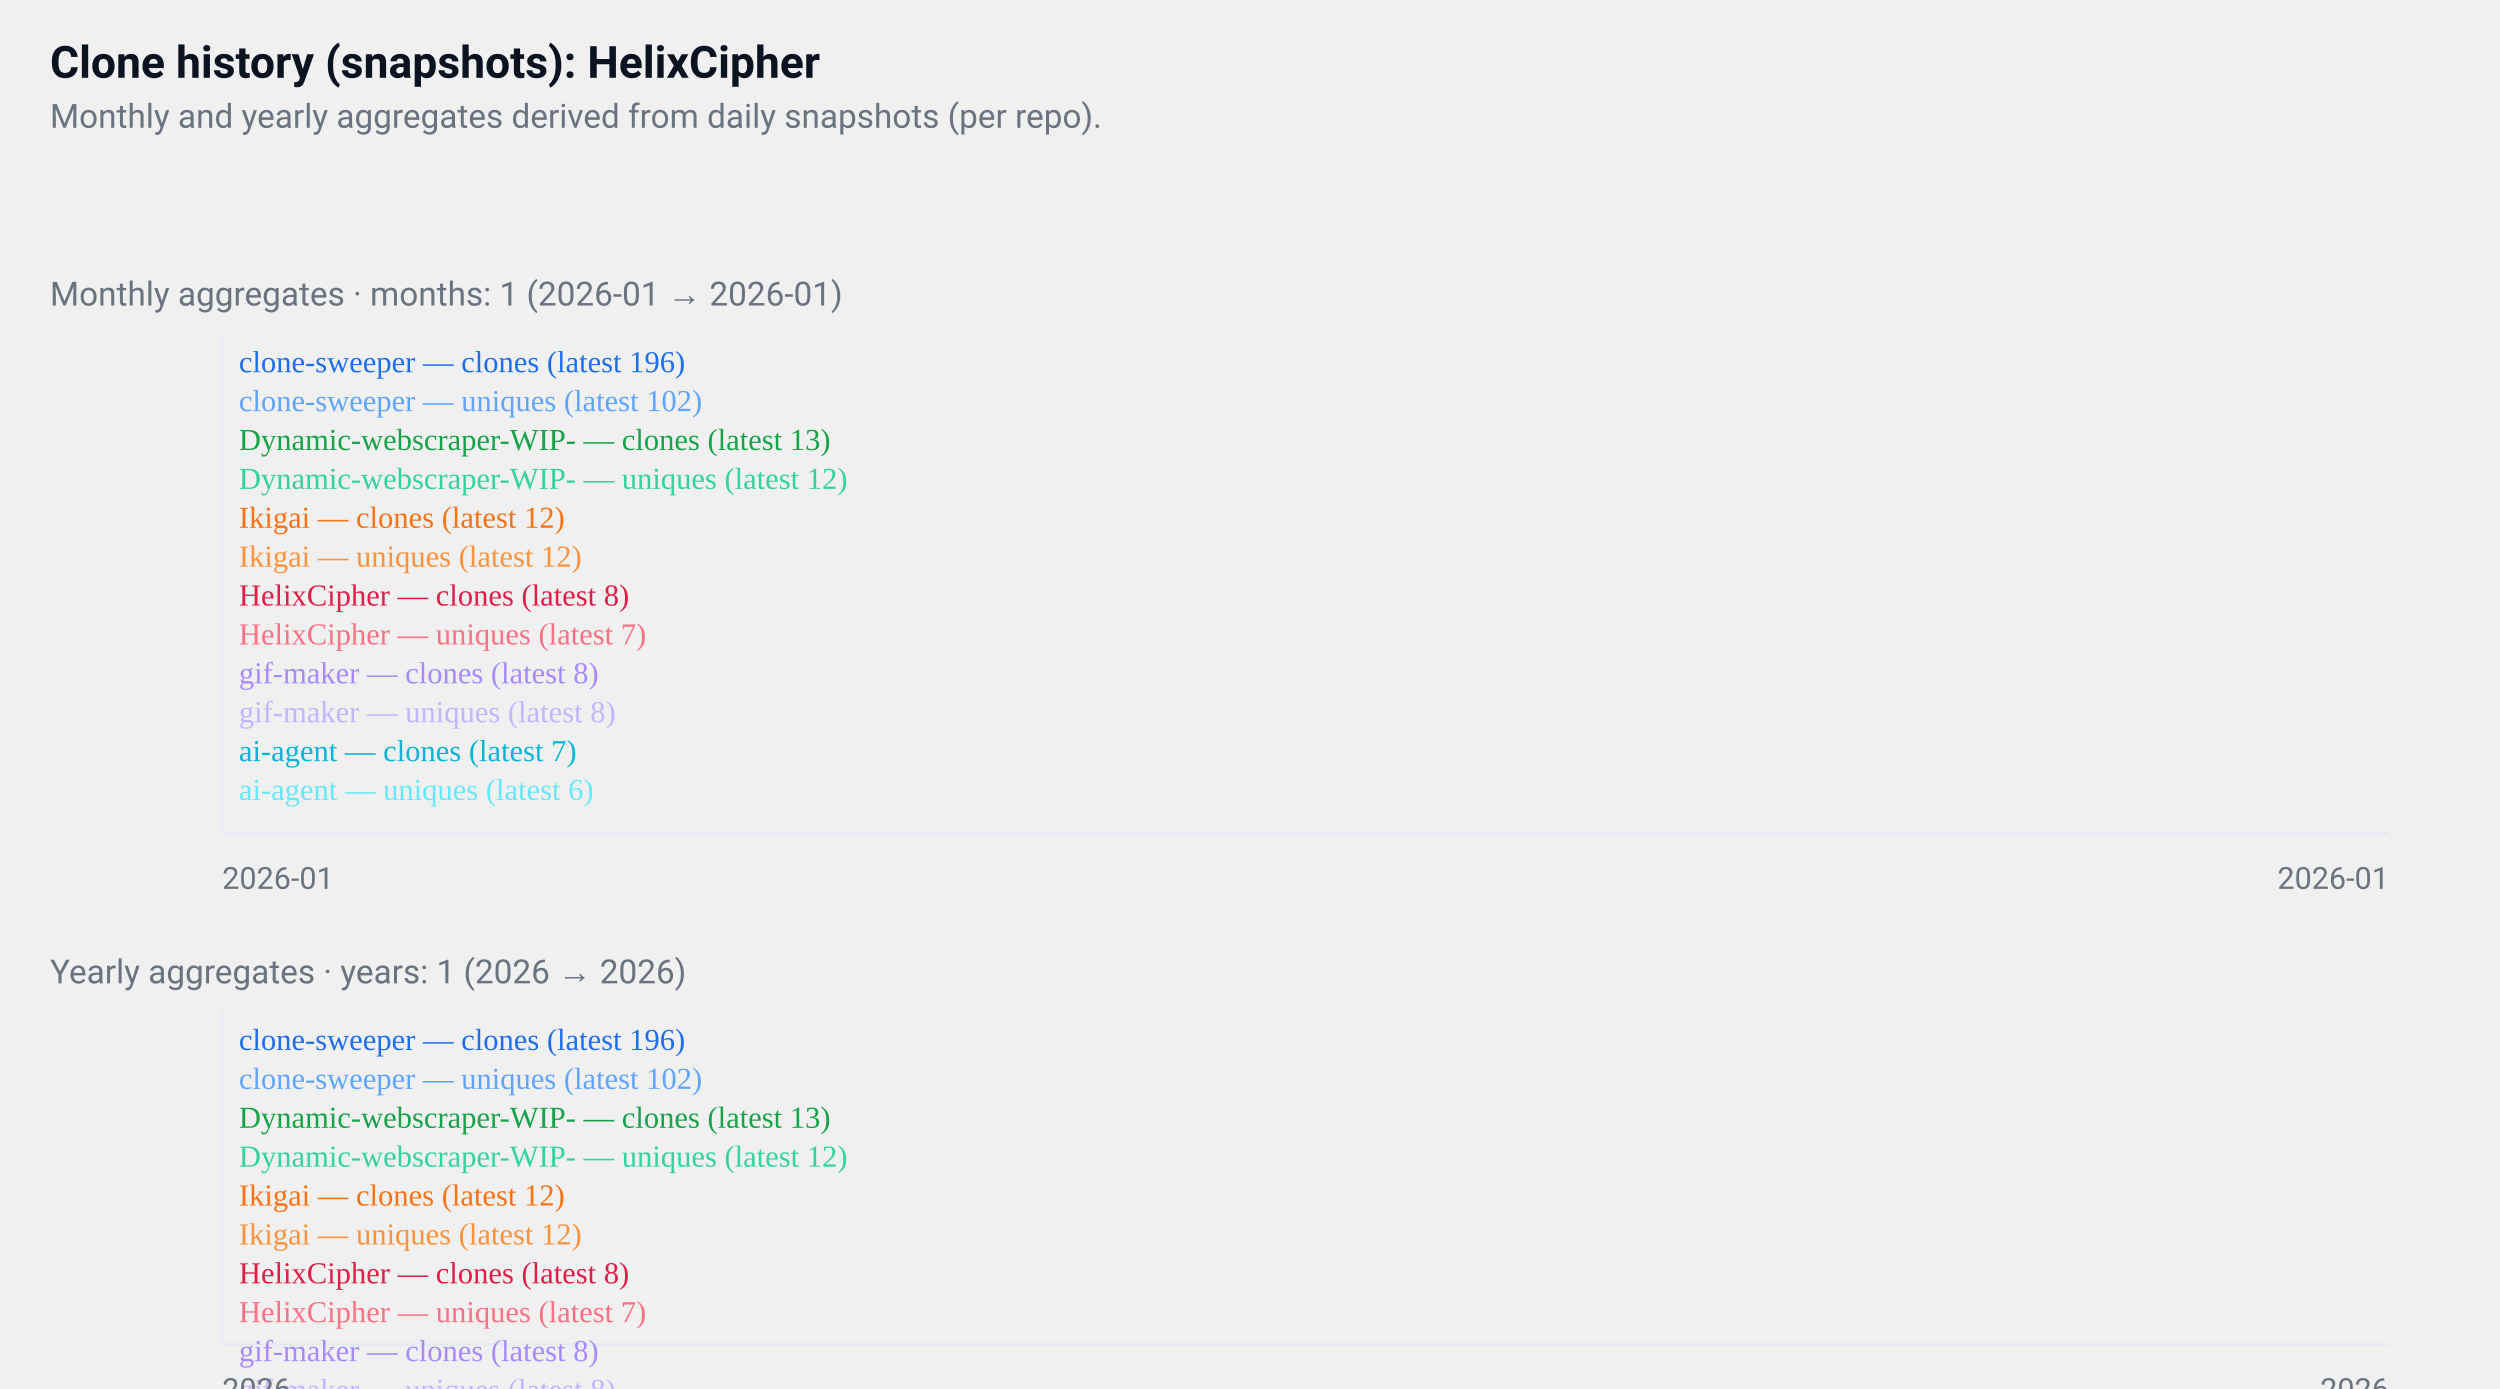
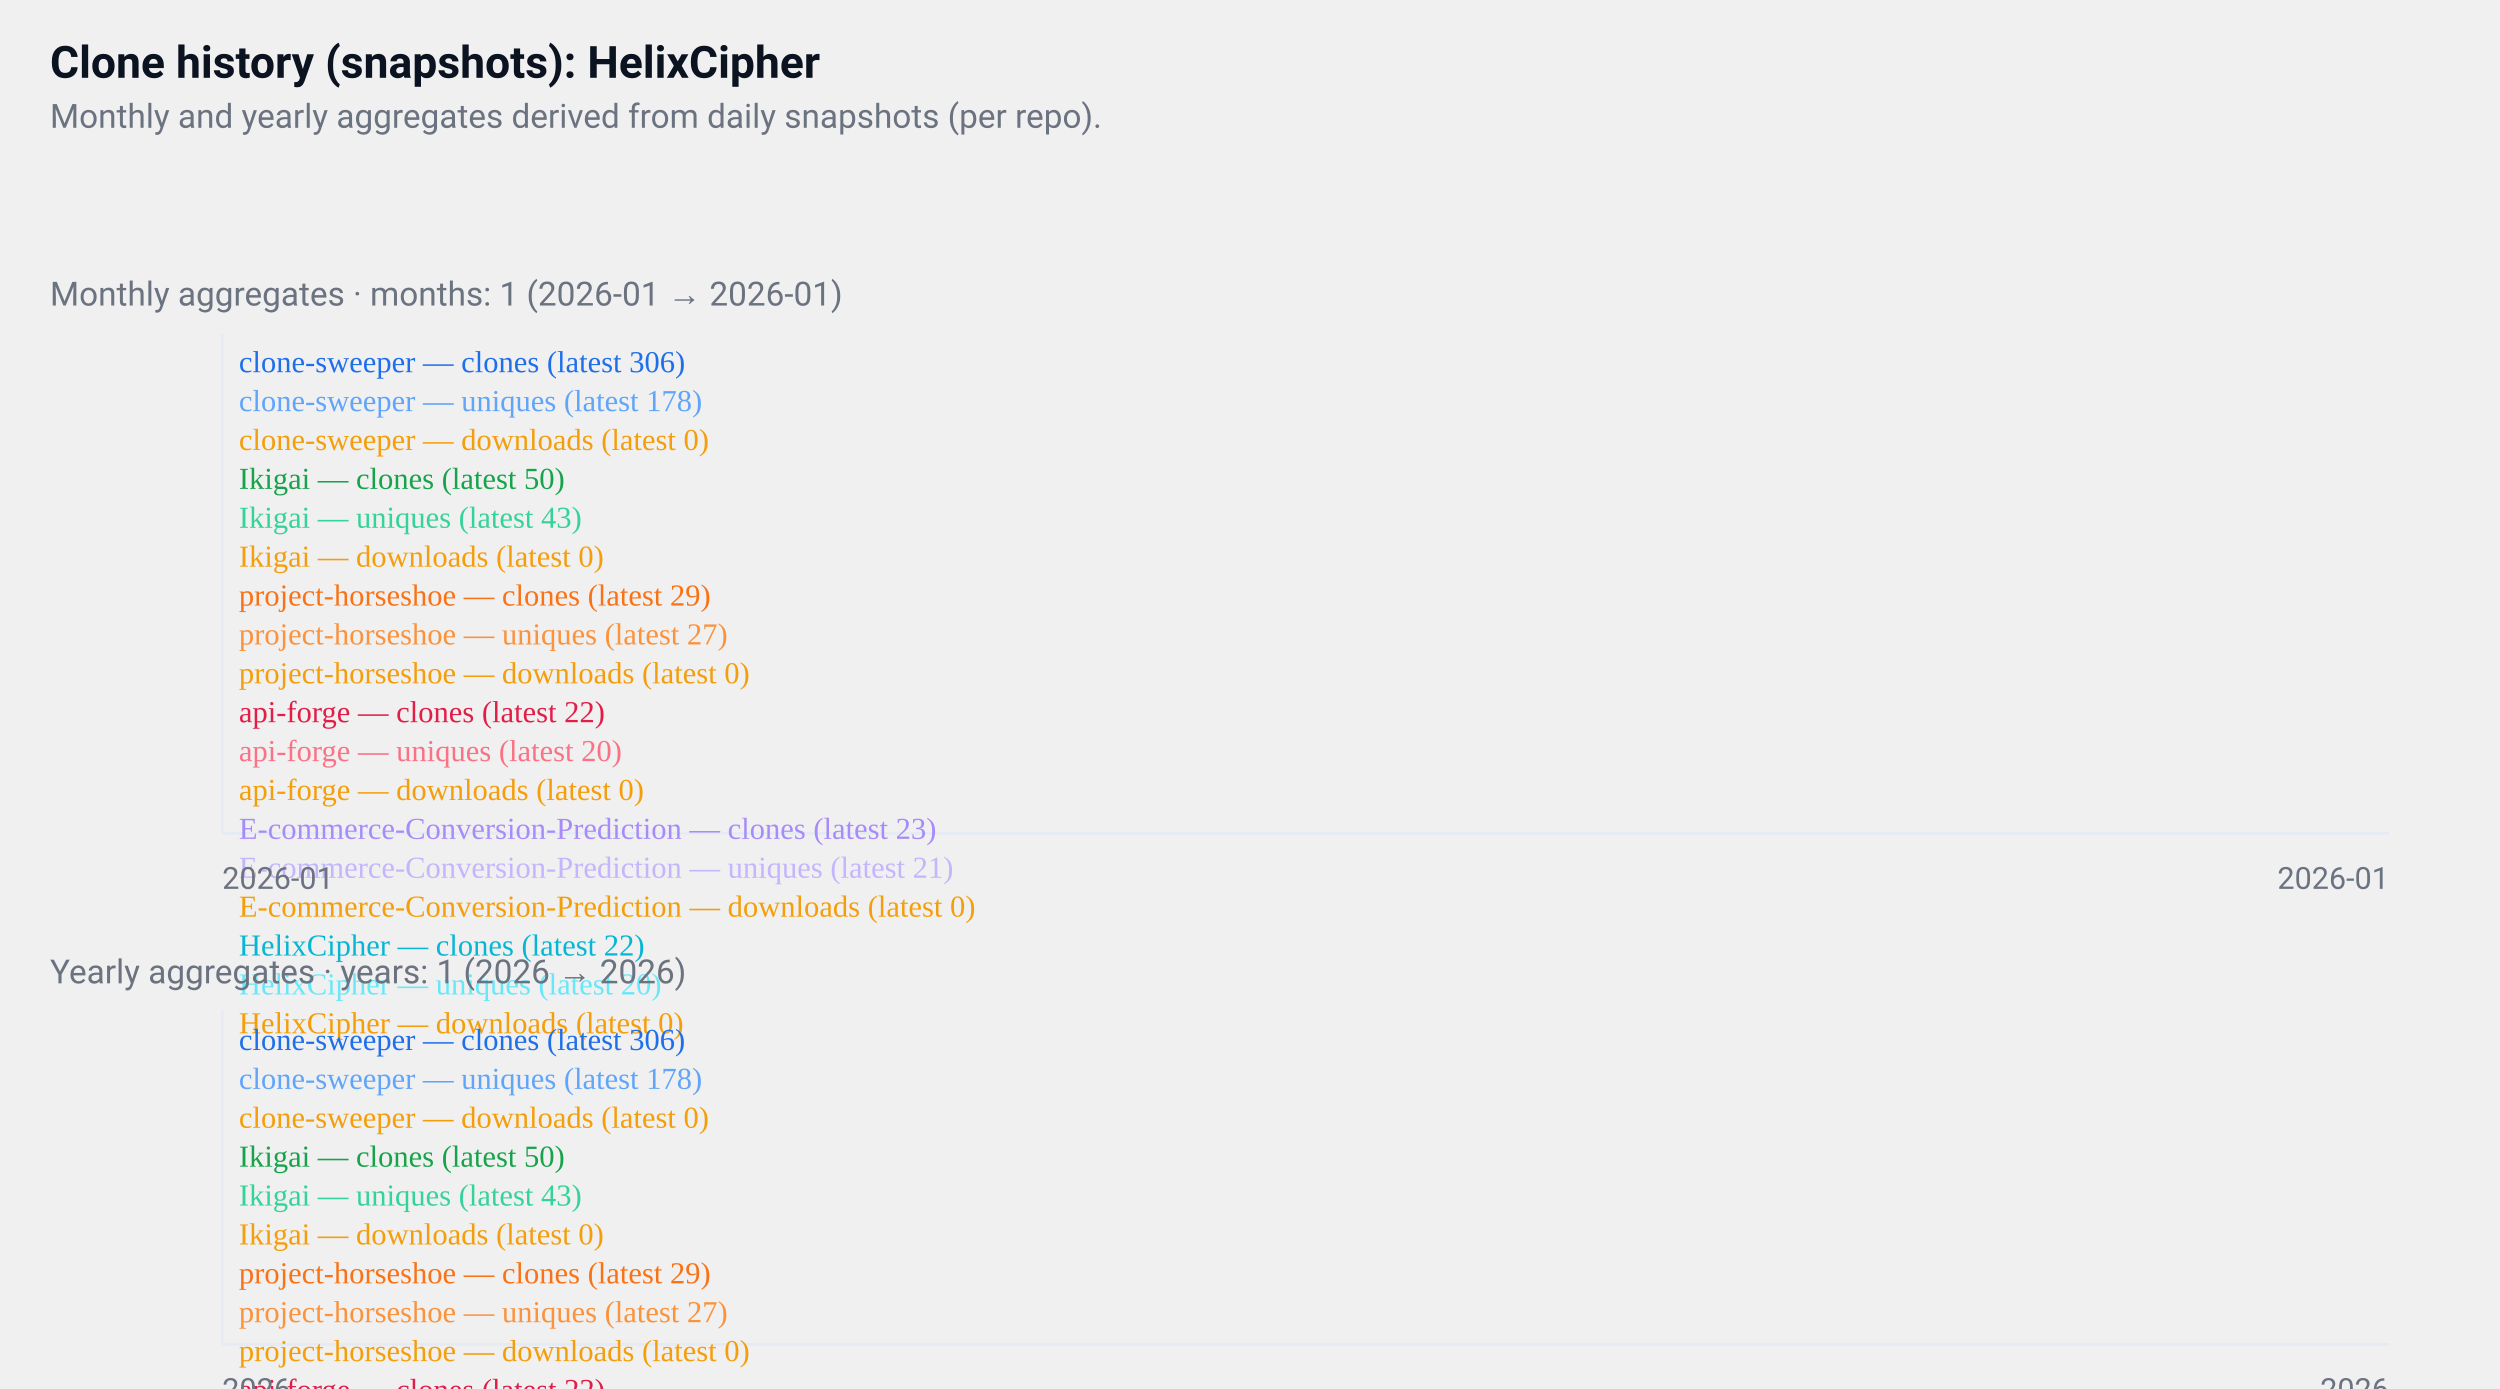
<svg xmlns="http://www.w3.org/2000/svg" width="900" height="500" viewBox="0 0 900 500" role="img" aria-label="GitHub repositories clone history">
  <style>
  .card { font-family: "Segoe UI", Roboto, "Helvetica Neue", Arial, sans-serif; }
  .title { font-weight:700; font-size:16px; fill:#0b1220; }
  .muted { font-size:12px; fill:#6b7280; }
  .axis { font-size:11px; fill:#6b7280; }
  .line { fill:none; stroke-width:2; }
  @media (prefers-color-scheme: dark) {
    .title, .muted, .axis { fill: #ffffff; }
  }
</style>
  <rect x="0" y="0" width="900" height="500" fill="transparent" />
  <text x="18" y="28" class="title card">
  Clone history (snapshots): HelixCipher
</text>
  <text x="18" y="46" class="muted card">
  Monthly and yearly aggregates derived from daily snapshots (per repo).
</text>
  <g transform="translate(0,96)">
    <text x="18" y="14" class="muted card">
    Monthly aggregates · months: 1 (2026-01 → 2026-01)
  </text>
    <line x1="80" y1="24" x2="80" y2="204" stroke="#e6eaf2" />
    <line x1="80" y1="204" x2="860" y2="204" stroke="#e6eaf2" />
    <polyline points="470,24" class="line" style="stroke:#1f6feb" />
    <text x="86" y="38" class="axis" style="fill:#1f6feb">
-       clone-sweeper — clones (latest 196)
+       clone-sweeper — clones (latest 306)
    </text>
-     <polyline points="470,113" class="line" style="stroke:#60a5fa" />
+     <polyline points="470,99" class="line" style="stroke:#60a5fa" />
    <text x="86" y="52" class="axis" style="fill:#60a5fa">
-       clone-sweeper — uniques (latest 102)
+       clone-sweeper — uniques (latest 178)
    </text>
-     <polyline points="470,197" class="line" style="stroke:#16a34a" />
-     <text x="86" y="66" class="axis" style="fill:#16a34a">
-       Dynamic-webscraper-WIP- — clones (latest 13)
+     <polyline points="470,204" class="line" style="stroke:#f59e0b" />
+     <text x="86" y="66" class="axis" style="fill:#f59e0b">
+       clone-sweeper — downloads (latest 0)
    </text>
-     <polyline points="470,198" class="line" style="stroke:#34d399" />
-     <text x="86" y="80" class="axis" style="fill:#34d399">
-       Dynamic-webscraper-WIP- — uniques (latest 12)
+     <polyline points="470,174" class="line" style="stroke:#16a34a" />
+     <text x="86" y="80" class="axis" style="fill:#16a34a">
+       Ikigai — clones (latest 50)
    </text>
-     <polyline points="470,198" class="line" style="stroke:#f97316" />
-     <text x="86" y="94" class="axis" style="fill:#f97316">
-       Ikigai — clones (latest 12)
+     <polyline points="470,178" class="line" style="stroke:#34d399" />
+     <text x="86" y="94" class="axis" style="fill:#34d399">
+       Ikigai — uniques (latest 43)
    </text>
-     <polyline points="470,198" class="line" style="stroke:#fb923c" />
-     <text x="86" y="108" class="axis" style="fill:#fb923c">
-       Ikigai — uniques (latest 12)
+     <polyline points="470,204" class="line" style="stroke:#f59e0b" />
+     <text x="86" y="108" class="axis" style="fill:#f59e0b">
+       Ikigai — downloads (latest 0)
    </text>
-     <polyline points="470,202" class="line" style="stroke:#e11d48" />
-     <text x="86" y="122" class="axis" style="fill:#e11d48">
-       HelixCipher — clones (latest 8)
+     <polyline points="470,186" class="line" style="stroke:#f97316" />
+     <text x="86" y="122" class="axis" style="fill:#f97316">
+       project-horseshoe — clones (latest 29)
    </text>
-     <polyline points="470,203" class="line" style="stroke:#fb7185" />
-     <text x="86" y="136" class="axis" style="fill:#fb7185">
-       HelixCipher — uniques (latest 7)
+     <polyline points="470,188" class="line" style="stroke:#fb923c" />
+     <text x="86" y="136" class="axis" style="fill:#fb923c">
+       project-horseshoe — uniques (latest 27)
    </text>
-     <polyline points="470,202" class="line" style="stroke:#a78bfa" />
-     <text x="86" y="150" class="axis" style="fill:#a78bfa">
-       gif-maker — clones (latest 8)
+     <polyline points="470,204" class="line" style="stroke:#f59e0b" />
+     <text x="86" y="150" class="axis" style="fill:#f59e0b">
+       project-horseshoe — downloads (latest 0)
    </text>
-     <polyline points="470,202" class="line" style="stroke:#c4b5fd" />
-     <text x="86" y="164" class="axis" style="fill:#c4b5fd">
-       gif-maker — uniques (latest 8)
+     <polyline points="470,191" class="line" style="stroke:#e11d48" />
+     <text x="86" y="164" class="axis" style="fill:#e11d48">
+       api-forge — clones (latest 22)
    </text>
-     <polyline points="470,203" class="line" style="stroke:#06b6d4" />
-     <text x="86" y="178" class="axis" style="fill:#06b6d4">
-       ai-agent — clones (latest 7)
+     <polyline points="470,192" class="line" style="stroke:#fb7185" />
+     <text x="86" y="178" class="axis" style="fill:#fb7185">
+       api-forge — uniques (latest 20)
    </text>
-     <polyline points="470,204" class="line" style="stroke:#67e8f9" />
-     <text x="86" y="192" class="axis" style="fill:#67e8f9">
-       ai-agent — uniques (latest 6)
+     <polyline points="470,204" class="line" style="stroke:#f59e0b" />
+     <text x="86" y="192" class="axis" style="fill:#f59e0b">
+       api-forge — downloads (latest 0)
+     </text>
+     <polyline points="470,190" class="line" style="stroke:#a78bfa" />
+     <text x="86" y="206" class="axis" style="fill:#a78bfa">
+       E-commerce-Conversion-Prediction — clones (latest 23)
+     </text>
+     <polyline points="470,191" class="line" style="stroke:#c4b5fd" />
+     <text x="86" y="220" class="axis" style="fill:#c4b5fd">
+       E-commerce-Conversion-Prediction — uniques (latest 21)
+     </text>
+     <polyline points="470,204" class="line" style="stroke:#f59e0b" />
+     <text x="86" y="234" class="axis" style="fill:#f59e0b">
+       E-commerce-Conversion-Prediction — downloads (latest 0)
+     </text>
+     <polyline points="470,191" class="line" style="stroke:#06b6d4" />
+     <text x="86" y="248" class="axis" style="fill:#06b6d4">
+       HelixCipher — clones (latest 22)
+     </text>
+     <polyline points="470,192" class="line" style="stroke:#67e8f9" />
+     <text x="86" y="262" class="axis" style="fill:#67e8f9">
+       HelixCipher — uniques (latest 20)
+     </text>
+     <polyline points="470,204" class="line" style="stroke:#f59e0b" />
+     <text x="86" y="276" class="axis" style="fill:#f59e0b">
+       HelixCipher — downloads (latest 0)
    </text>
    <text x="80" y="224" class="axis card">2026-01</text>
    <text x="860" y="224" class="axis card" text-anchor="end">2026-01</text>
  </g>
  <g transform="translate(0,340)">
    <text x="18" y="14" class="muted card">
    Yearly aggregates · years: 1 (2026 → 2026)
  </text>
    <line x1="80" y1="24" x2="80" y2="144" stroke="#e6eaf2" />
    <line x1="80" y1="144" x2="860" y2="144" stroke="#e6eaf2" />
    <polyline points="470,24" class="line" style="stroke:#1f6feb" />
    <text x="86" y="38" class="axis" style="fill:#1f6feb">
-       clone-sweeper — clones (latest 196)
+       clone-sweeper — clones (latest 306)
    </text>
-     <polyline points="470,83" class="line" style="stroke:#60a5fa" />
+     <polyline points="470,74" class="line" style="stroke:#60a5fa" />
    <text x="86" y="52" class="axis" style="fill:#60a5fa">
-       clone-sweeper — uniques (latest 102)
+       clone-sweeper — uniques (latest 178)
    </text>
-     <polyline points="470,139" class="line" style="stroke:#16a34a" />
-     <text x="86" y="66" class="axis" style="fill:#16a34a">
-       Dynamic-webscraper-WIP- — clones (latest 13)
+     <polyline points="470,144" class="line" style="stroke:#f59e0b" />
+     <text x="86" y="66" class="axis" style="fill:#f59e0b">
+       clone-sweeper — downloads (latest 0)
    </text>
-     <polyline points="470,140" class="line" style="stroke:#34d399" />
-     <text x="86" y="80" class="axis" style="fill:#34d399">
-       Dynamic-webscraper-WIP- — uniques (latest 12)
+     <polyline points="470,124" class="line" style="stroke:#16a34a" />
+     <text x="86" y="80" class="axis" style="fill:#16a34a">
+       Ikigai — clones (latest 50)
    </text>
-     <polyline points="470,140" class="line" style="stroke:#f97316" />
-     <text x="86" y="94" class="axis" style="fill:#f97316">
-       Ikigai — clones (latest 12)
+     <polyline points="470,127" class="line" style="stroke:#34d399" />
+     <text x="86" y="94" class="axis" style="fill:#34d399">
+       Ikigai — uniques (latest 43)
    </text>
-     <polyline points="470,140" class="line" style="stroke:#fb923c" />
-     <text x="86" y="108" class="axis" style="fill:#fb923c">
-       Ikigai — uniques (latest 12)
+     <polyline points="470,144" class="line" style="stroke:#f59e0b" />
+     <text x="86" y="108" class="axis" style="fill:#f59e0b">
+       Ikigai — downloads (latest 0)
    </text>
-     <polyline points="470,142" class="line" style="stroke:#e11d48" />
-     <text x="86" y="122" class="axis" style="fill:#e11d48">
-       HelixCipher — clones (latest 8)
+     <polyline points="470,132" class="line" style="stroke:#f97316" />
+     <text x="86" y="122" class="axis" style="fill:#f97316">
+       project-horseshoe — clones (latest 29)
    </text>
-     <polyline points="470,143" class="line" style="stroke:#fb7185" />
-     <text x="86" y="136" class="axis" style="fill:#fb7185">
-       HelixCipher — uniques (latest 7)
+     <polyline points="470,133" class="line" style="stroke:#fb923c" />
+     <text x="86" y="136" class="axis" style="fill:#fb923c">
+       project-horseshoe — uniques (latest 27)
    </text>
-     <polyline points="470,142" class="line" style="stroke:#a78bfa" />
-     <text x="86" y="150" class="axis" style="fill:#a78bfa">
-       gif-maker — clones (latest 8)
+     <polyline points="470,144" class="line" style="stroke:#f59e0b" />
+     <text x="86" y="150" class="axis" style="fill:#f59e0b">
+       project-horseshoe — downloads (latest 0)
    </text>
-     <polyline points="470,142" class="line" style="stroke:#c4b5fd" />
-     <text x="86" y="164" class="axis" style="fill:#c4b5fd">
-       gif-maker — uniques (latest 8)
+     <polyline points="470,135" class="line" style="stroke:#e11d48" />
+     <text x="86" y="164" class="axis" style="fill:#e11d48">
+       api-forge — clones (latest 22)
    </text>
-     <polyline points="470,143" class="line" style="stroke:#06b6d4" />
-     <text x="86" y="178" class="axis" style="fill:#06b6d4">
-       ai-agent — clones (latest 7)
+     <polyline points="470,136" class="line" style="stroke:#fb7185" />
+     <text x="86" y="178" class="axis" style="fill:#fb7185">
+       api-forge — uniques (latest 20)
    </text>
-     <polyline points="470,144" class="line" style="stroke:#67e8f9" />
-     <text x="86" y="192" class="axis" style="fill:#67e8f9">
-       ai-agent — uniques (latest 6)
+     <polyline points="470,144" class="line" style="stroke:#f59e0b" />
+     <text x="86" y="192" class="axis" style="fill:#f59e0b">
+       api-forge — downloads (latest 0)
+     </text>
+     <polyline points="470,134" class="line" style="stroke:#a78bfa" />
+     <text x="86" y="206" class="axis" style="fill:#a78bfa">
+       E-commerce-Conversion-Prediction — clones (latest 23)
+     </text>
+     <polyline points="470,135" class="line" style="stroke:#c4b5fd" />
+     <text x="86" y="220" class="axis" style="fill:#c4b5fd">
+       E-commerce-Conversion-Prediction — uniques (latest 21)
+     </text>
+     <polyline points="470,144" class="line" style="stroke:#f59e0b" />
+     <text x="86" y="234" class="axis" style="fill:#f59e0b">
+       E-commerce-Conversion-Prediction — downloads (latest 0)
+     </text>
+     <polyline points="470,135" class="line" style="stroke:#06b6d4" />
+     <text x="86" y="248" class="axis" style="fill:#06b6d4">
+       HelixCipher — clones (latest 22)
+     </text>
+     <polyline points="470,136" class="line" style="stroke:#67e8f9" />
+     <text x="86" y="262" class="axis" style="fill:#67e8f9">
+       HelixCipher — uniques (latest 20)
+     </text>
+     <polyline points="470,144" class="line" style="stroke:#f59e0b" />
+     <text x="86" y="276" class="axis" style="fill:#f59e0b">
+       HelixCipher — downloads (latest 0)
    </text>
    <text x="80" y="164" class="axis card">2026</text>
    <text x="860" y="164" class="axis card" text-anchor="end">2026</text>
  </g>
</svg>
